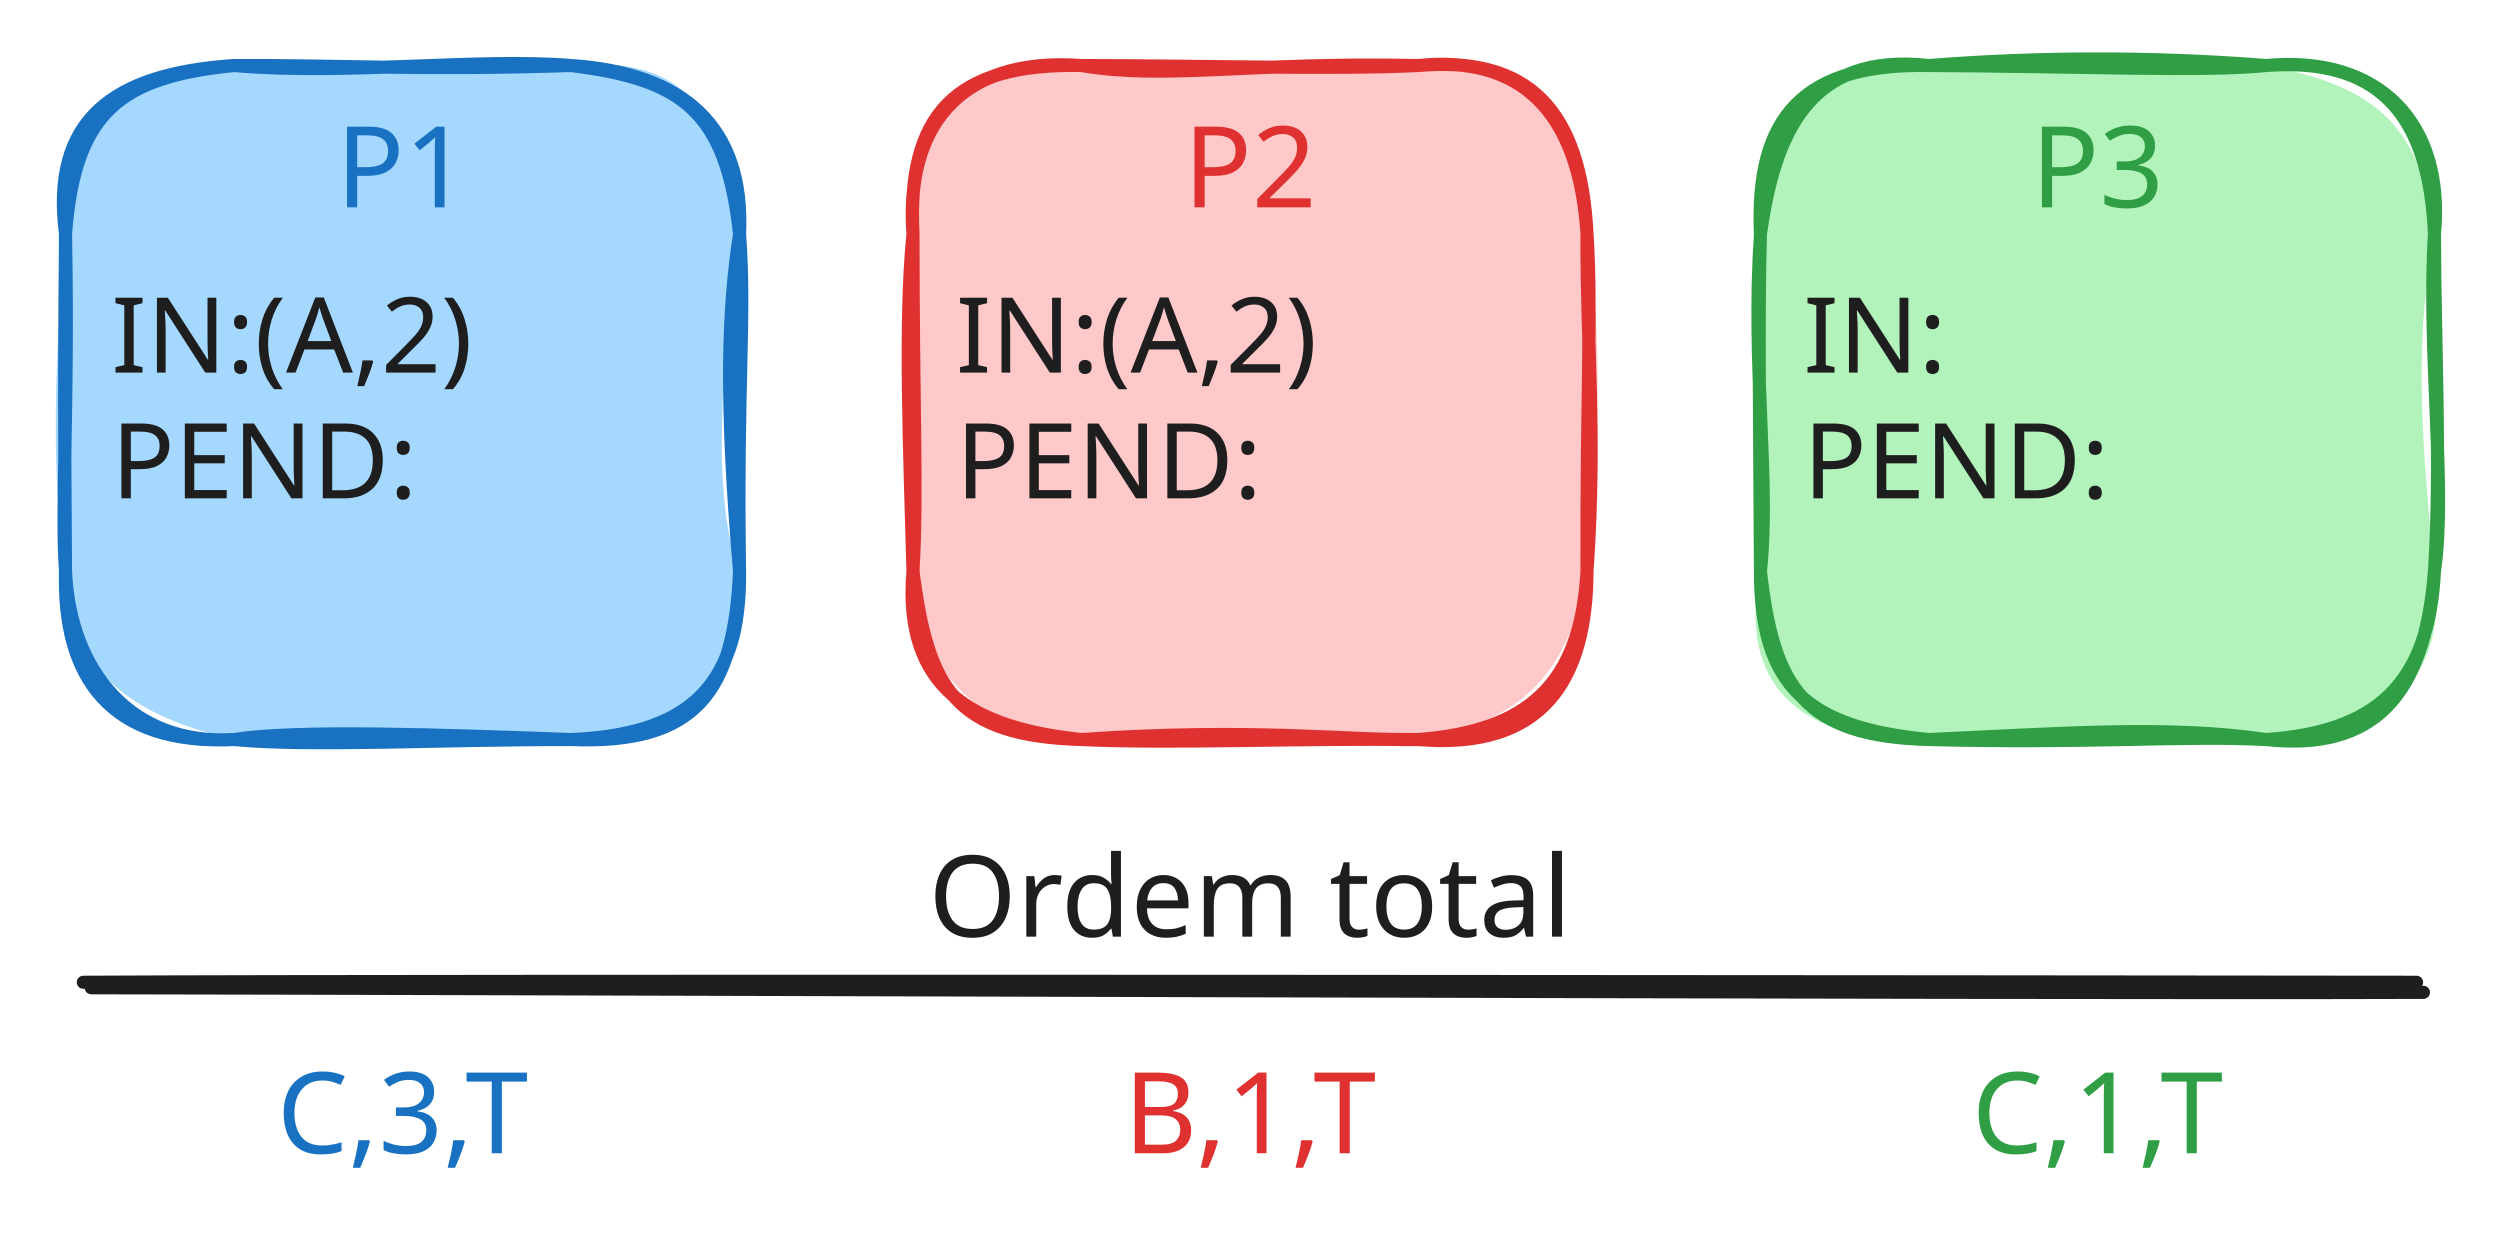
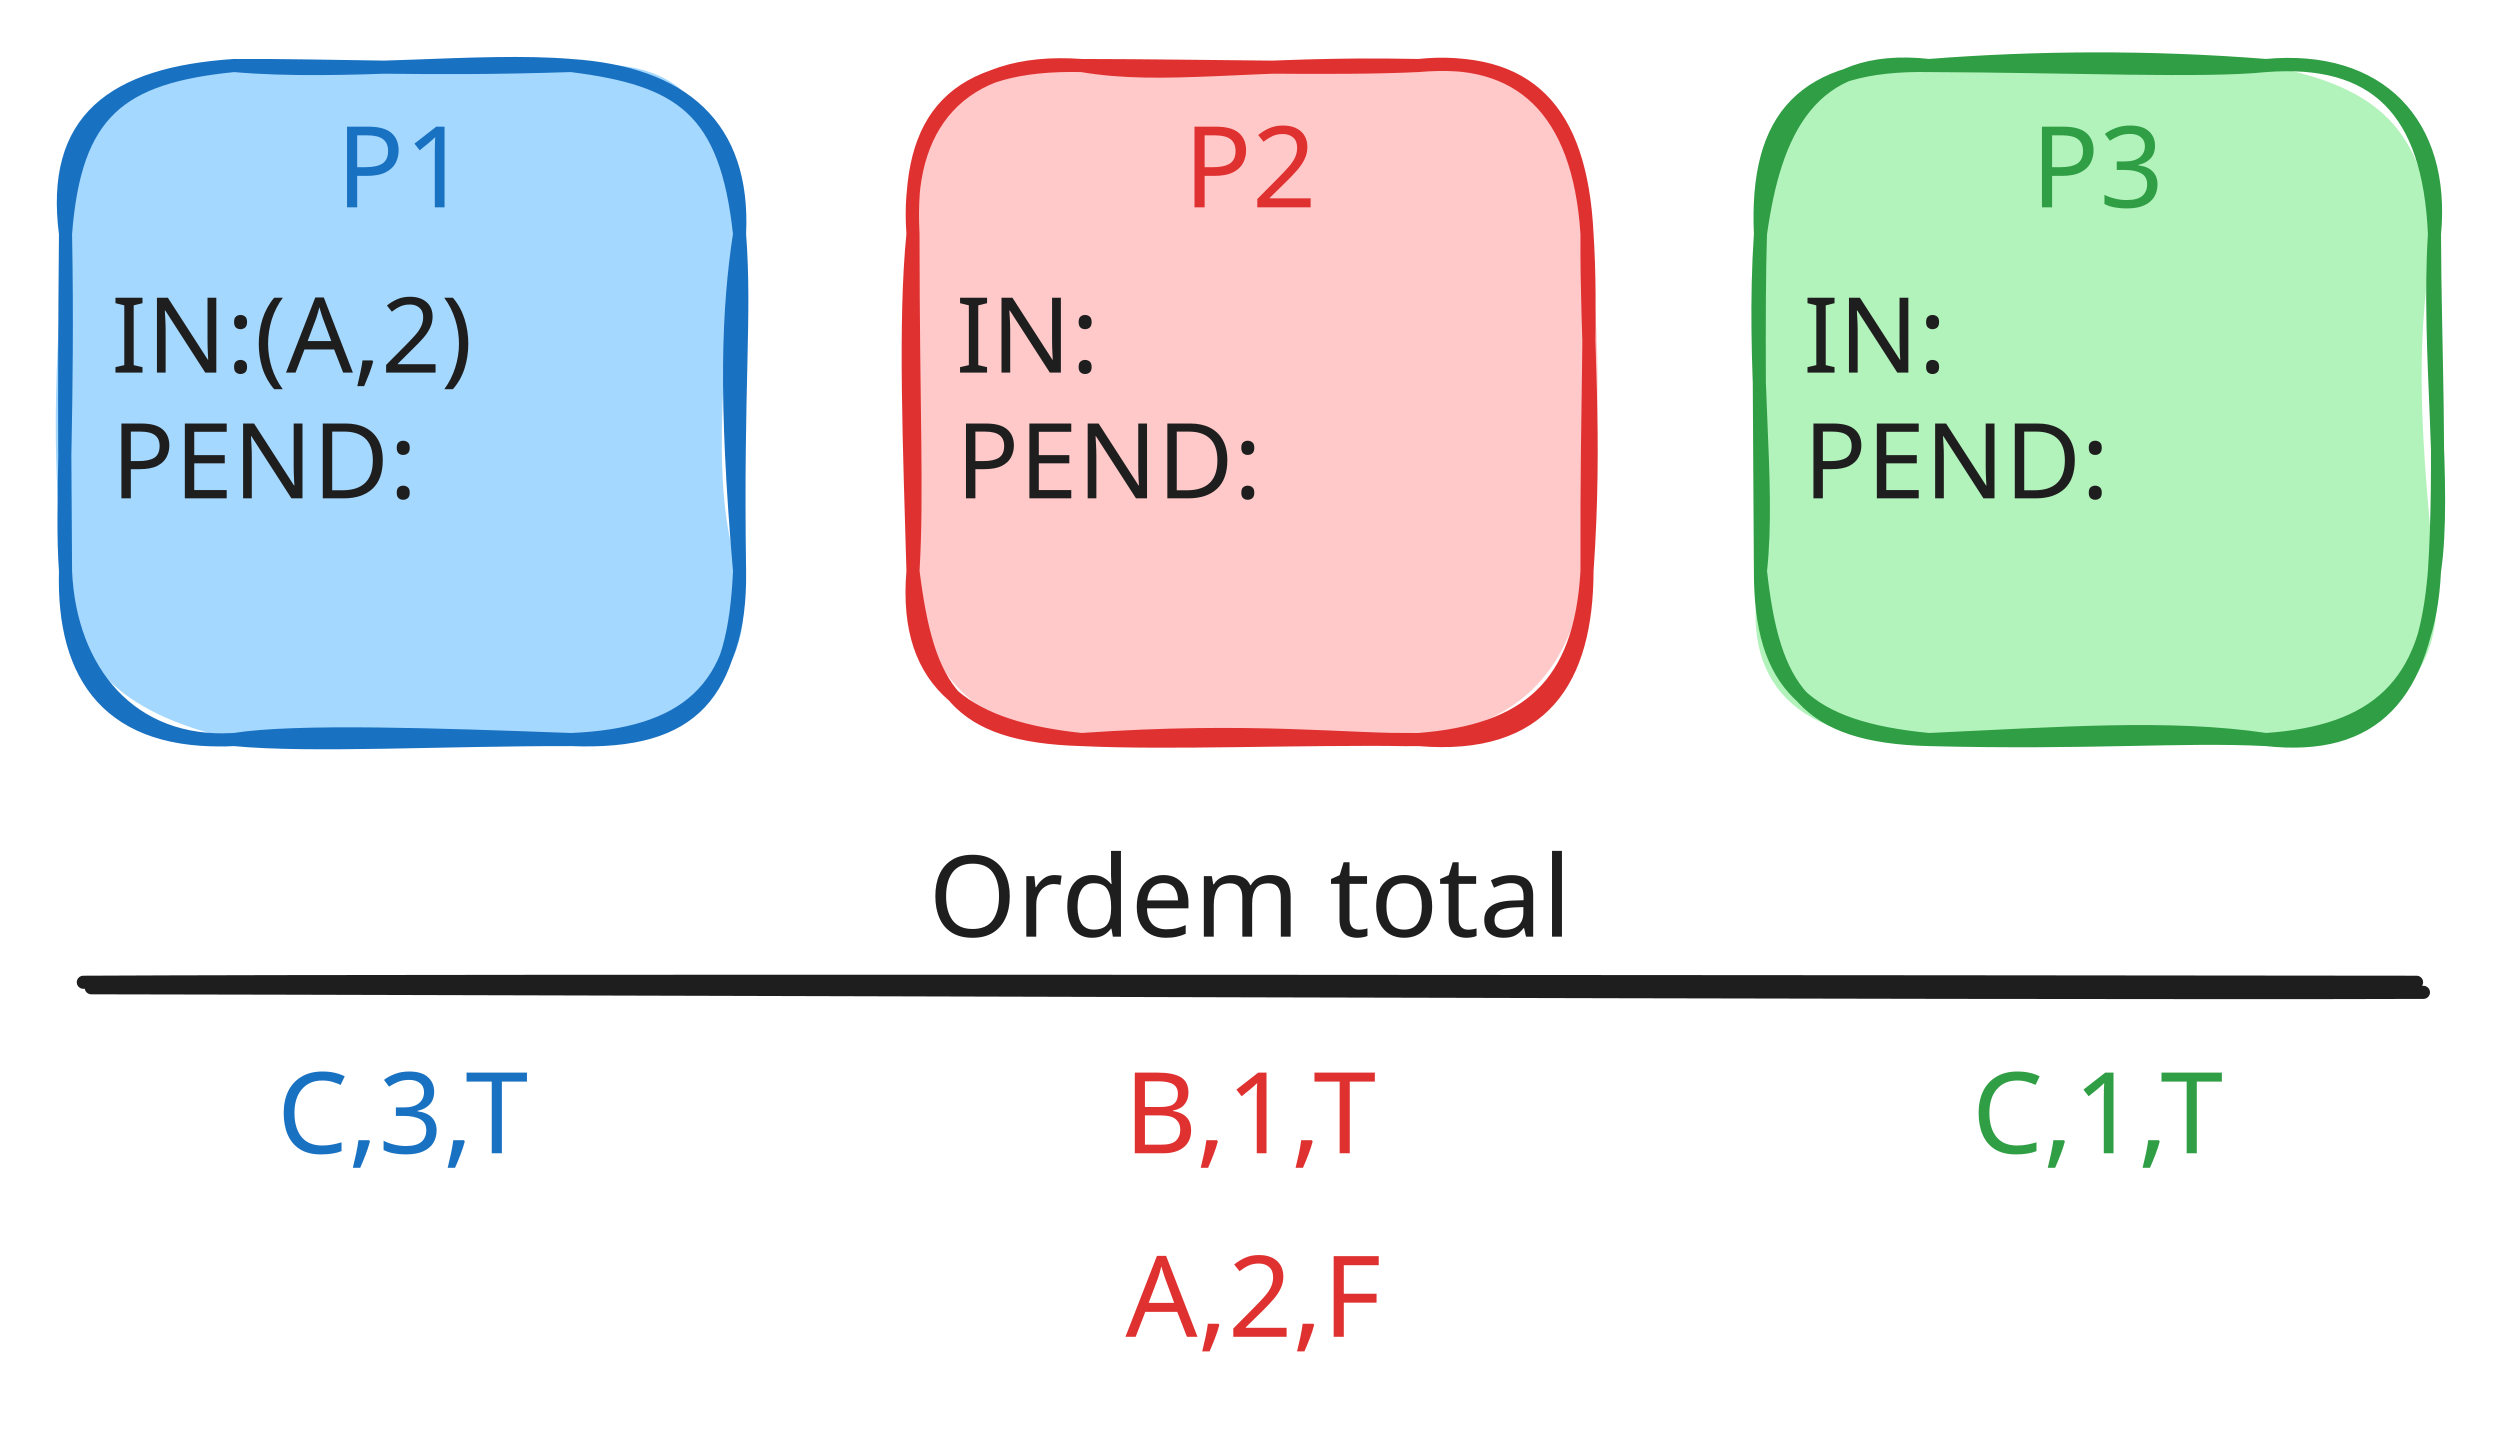
- <svg xmlns="http://www.w3.org/2000/svg" version="1.1" viewBox="0 0 381.584 190.071" width="381.584" height="190.071">
+ <svg xmlns="http://www.w3.org/2000/svg" version="1.1" viewBox="0 0 381.584 218.085" width="381.584" height="218.085">
  <defs>
    <style class="style-fonts">
      @font-face {
        font-family: "Virgil";
        src: url("https://excalidraw.com/Virgil.woff2");
      }
      @font-face {
        font-family: "Cascadia";
        src: url("https://excalidraw.com/Cascadia.woff2");
      }
      @font-face {
        font-family: "Assistant";
        src: url("https://excalidraw.com/Assistant-Regular.woff2");
      }
    </style>
  </defs>
  <g stroke-linecap="round" transform="translate(10 10) rotate(0 51.44038 51.44038)">
    <path d="M25.72 0 C35.07 -3.09, 46.98 3.75, 77.16 0 C96.98 -1.74, 99.69 9.29, 102.88 25.72 C99.96 45.48, 98.64 66.88, 102.88 77.16 C106.17 92.27, 96.03 102.45, 77.16 102.88 C60.27 99.39, 41.37 104.88, 25.72 102.88 C10.5 99.32, 0.55 92.81, 0 77.16 C-1.7 66.33, -2.26 50.97, 0 25.72 C0.71 5, 8.45 3.02, 25.72 0" stroke="none" stroke-width="0" fill="#a5d8ff" />
    <path d="M25.72 0 C42.66 1.49, 63.1 -1.17, 77.16 0 M25.72 0 C41.24 -0.08, 54.41 0.75, 77.16 0 M77.16 0 C94.21 1.14, 103.67 9.22, 102.88 25.72 M77.16 0 C93.95 2.1, 100.84 6.73, 102.88 25.72 M102.88 25.72 C101.13 37.22, 100.59 50.53, 102.88 77.16 M102.88 25.72 C103.84 38.44, 102.45 48.51, 102.88 77.16 M102.88 77.16 C102.08 95.69, 96.23 103.63, 77.16 102.88 M102.88 77.16 C103.15 95.5, 94.25 102.16, 77.16 102.88 M77.16 102.88 C57.04 102.14, 35.17 101.37, 25.72 102.88 M77.16 102.88 C57.88 102.84, 37.42 104, 25.72 102.88 M25.72 102.88 C6.8 103.78, -0.46 93.41, 0 77.16 M25.72 102.88 C9.93 103.85, 0.64 92.3, 0 77.16 M0 77.16 C-0.71 67.59, 0.5 52.73, 0 25.72 M0 77.16 C-0.03 65.55, -0.28 55.04, 0 25.72 M0 25.72 C1.42 7.1, 8.3 1.75, 25.72 0 M0 25.72 C-2.26 8.24, 7.21 1.25, 25.72 0" stroke="#1971c2" stroke-width="2" fill="none" />
  </g>
  <g transform="translate(16.98514 41.41762) rotate(0 37.5 19.2)">
    <text x="0" y="15.45" font-family="Cascadia, Segoe UI Emoji" font-size="16px" fill="#1e1e1e" text-anchor="start" style="white-space: pre;" direction="ltr" dominant-baseline="alphabetic">IN:(A,2)</text>
    <text x="0" y="34.65" font-family="Cascadia, Segoe UI Emoji" font-size="16px" fill="#1e1e1e" text-anchor="start" style="white-space: pre;" direction="ltr" dominant-baseline="alphabetic">PEND: </text>
  </g>
  <g transform="translate(51.34468 15) rotate(0 10.0957 10.34206)">
    <text x="10.096" y="16.644" font-family="Cascadia, Segoe UI Emoji" font-size="17.237px" fill="#1971c2" text-anchor="middle" style="white-space: pre;" direction="ltr" dominant-baseline="alphabetic">P1</text>
  </g>
  <g stroke-linecap="round" transform="translate(139.3516 10) rotate(0 51.44038 51.44038)">
    <path d="M25.72 0 C42.79 1.17, 69.54 -2.83, 77.16 0 C92.01 -2.07, 102.48 5.17, 102.88 25.72 C105.45 41.91, 104.59 60.14, 102.88 77.16 C99.94 94.09, 91.57 100.43, 77.16 102.88 C58.33 100.47, 35.79 105.29, 25.72 102.88 C10.54 102.03, 0.85 92.9, 0 77.16 C-0.3 68.8, -1.86 53.11, 0 25.72 C0.57 5.34, 5.7 -1.14, 25.72 0" stroke="none" stroke-width="0" fill="#ffc9c9" />
    <path d="M25.72 0 C38.49 2.18, 51.09 -0.54, 77.16 0 M25.72 0 C45.43 0.03, 64.2 0.62, 77.16 0 M77.16 0 C92.53 -1.6, 101.67 6.68, 102.88 25.72 M77.16 0 C93.75 -1.45, 101.94 6.5, 102.88 25.72 M102.88 25.72 C102.77 42.79, 104.36 55.88, 102.88 77.16 M102.88 25.72 C103.64 37.41, 102.79 48.87, 102.88 77.16 M102.88 77.16 C102.83 93.68, 96.25 104.49, 77.16 102.88 M102.88 77.16 C101.91 94.66, 93.7 101.58, 77.16 102.88 M77.16 102.88 C66.62 103.08, 52.03 101.04, 25.72 102.88 M77.16 102.88 C57.84 102.66, 39.57 103.53, 25.72 102.88 M25.72 102.88 C9.13 101.14, -1.52 95.14, 0 77.16 M25.72 102.88 C6.43 102.31, 2.26 95.12, 0 77.16 M0 77.16 C0.7 65.16, 0.01 52.73, 0 25.72 M0 77.16 C-0.5 59.02, -1.35 38.98, 0 25.72 M0 25.72 C-1.18 9.66, 6.83 -1.39, 25.72 0 M0 25.72 C-0.92 7.55, 6.36 -0.41, 25.72 0" stroke="#e03131" stroke-width="2" fill="none" />
  </g>
-   <g transform="translate(145.8939 41.41762) rotate(0 37.5 19.2)">
-     <text x="0" y="15.45" font-family="Cascadia, Segoe UI Emoji" font-size="16px" fill="#1e1e1e" text-anchor="start" style="white-space: pre;" direction="ltr" dominant-baseline="alphabetic">IN:(A,2)</text>
+   <g transform="translate(145.8939 41.41762) rotate(0 28.125 19.2)">
+     <text x="0" y="15.45" font-family="Cascadia, Segoe UI Emoji" font-size="16px" fill="#1e1e1e" text-anchor="start" style="white-space: pre;" direction="ltr" dominant-baseline="alphabetic">IN:</text>
    <text x="0" y="34.65" font-family="Cascadia, Segoe UI Emoji" font-size="16px" fill="#1e1e1e" text-anchor="start" style="white-space: pre;" direction="ltr" dominant-baseline="alphabetic">PEND: </text>
  </g>
  <g stroke-linecap="round" transform="translate(268.7032 10) rotate(0 51.44038 51.44038)">
    <path d="M25.72 0 C39.88 -1.23, 58.24 -2.56, 77.16 0 C95.14 3.29, 100.84 10.29, 102.88 25.72 C100.16 40.31, 100.37 52.89, 102.88 77.16 C105.64 96.23, 90.75 103.43, 77.16 102.88 C65.83 102.89, 51.41 102.33, 25.72 102.88 C5.74 103.59, -3.58 94.19, 0 77.16 C1 54.18, -2.44 36.53, 0 25.72 C2.21 7.36, 9.96 -3.03, 25.72 0" stroke="none" stroke-width="0" fill="#b2f2bb" />
    <path d="M25.72 0 C47.72 0.09, 67.83 0.98, 77.16 0 M25.72 0 C41.93 -1.27, 59.3 -1.41, 77.16 0 M77.16 0 C93.82 -1.26, 102.06 6.77, 102.88 25.72 M77.16 0 C94.5 -1.63, 104.47 8.86, 102.88 25.72 M102.88 25.72 C101.75 43.46, 104.74 64.72, 102.88 77.16 M102.88 25.72 C102.92 42.77, 103.91 61.25, 102.88 77.16 M102.88 77.16 C102.03 94.61, 93.78 101.75, 77.16 102.88 M102.88 77.16 C101.4 96.1, 93.75 104.69, 77.16 102.88 M77.16 102.88 C62.32 100.67, 45.53 101.98, 25.72 102.88 M77.16 102.88 C64.32 102.23, 50.17 103.51, 25.72 102.88 M25.72 102.88 C6.71 102.39, 1.97 95.02, 0 77.16 M25.72 102.88 C7.01 101.08, -0.02 94.65, 0 77.16 M0 77.16 C1.5 63.33, -1.37 46.38, 0 25.72 M0 77.16 C-0.09 57.78, -0.37 36.61, 0 25.72 M0 25.72 C-0.8 7.69, 6.65 -0.35, 25.72 0 M0 25.72 C2.16 10.28, 7.46 -2.04, 25.72 0" stroke="#2f9e44" stroke-width="2" fill="none" />
  </g>
  <g transform="translate(275.2455 41.41762) rotate(0 28.125 19.2)">
    <text x="0" y="15.45" font-family="Cascadia, Segoe UI Emoji" font-size="16px" fill="#1e1e1e" text-anchor="start" style="white-space: pre;" direction="ltr" dominant-baseline="alphabetic">IN: </text>
    <text x="0" y="34.65" font-family="Cascadia, Segoe UI Emoji" font-size="16px" fill="#1e1e1e" text-anchor="start" style="white-space: pre;" direction="ltr" dominant-baseline="alphabetic">PEND: </text>
  </g>
  <g stroke-linecap="round">
    <g transform="translate(13.4573 150.3764) rotate(0 178.3114 0)">
      <path d="M0.47 0.39 C59.89 0.46, 297.26 1.32, 356.44 1.09 M-0.74 -0.45 C58.51 -0.76, 295.62 -0.51, 355.39 -0.45" stroke="#1e1e1e" stroke-width="2" fill="none" />
    </g>
  </g>
  <mask />
  <g transform="translate(135.2656 126.3211) rotate(0 55.52637 10.34206)">
    <text x="55.526" y="16.644" font-family="Cascadia, Segoe UI Emoji" font-size="17.237px" fill="#1e1e1e" text-anchor="middle" style="white-space: pre;" direction="ltr" dominant-baseline="alphabetic">Ordem total</text>
  </g>
  <g transform="translate(310.0479 15) rotate(0 10.0957 10.34206)">
    <text x="10.096" y="16.644" font-family="Cascadia, Segoe UI Emoji" font-size="17.237px" fill="#2f9e44" text-anchor="middle" style="white-space: pre;" direction="ltr" dominant-baseline="alphabetic">P3</text>
  </g>
  <g transform="translate(180.6963 15) rotate(0 10.0957 10.34206)">
    <text x="10.096" y="16.644" font-family="Cascadia, Segoe UI Emoji" font-size="17.237px" fill="#e03131" text-anchor="middle" style="white-space: pre;" direction="ltr" dominant-baseline="alphabetic">P2</text>
  </g>
  <g transform="translate(36.20113 159.3864) rotate(0 25.23926 10.34206)">
    <text x="25.239" y="16.644" font-family="Cascadia, Segoe UI Emoji" font-size="17.237px" fill="#1971c2" text-anchor="middle" style="white-space: pre;" direction="ltr" dominant-baseline="alphabetic">C,3,T</text>
  </g>
  <g transform="translate(165.5527 159.3864) rotate(0 25.23926 10.34206)">
    <text x="25.239" y="16.644" font-family="Cascadia, Segoe UI Emoji" font-size="17.237px" fill="#e03131" text-anchor="middle" style="white-space: pre;" direction="ltr" dominant-baseline="alphabetic">B,1,T</text>
  </g>
  <g transform="translate(294.9043 159.3864) rotate(0 25.23926 10.34206)">
    <text x="25.239" y="16.644" font-family="Cascadia, Segoe UI Emoji" font-size="17.237px" fill="#2f9e44" text-anchor="middle" style="white-space: pre;" direction="ltr" dominant-baseline="alphabetic">C,1,T</text>
  </g>
+   <g transform="translate(166.0684 187.4006) rotate(0 25.23926 10.34206)">
+     <text x="25.239" y="16.644" font-family="Cascadia, Segoe UI Emoji" font-size="17.237px" fill="#e03131" text-anchor="middle" style="white-space: pre;" direction="ltr" dominant-baseline="alphabetic">A,2,F</text>
+   </g>
</svg>
